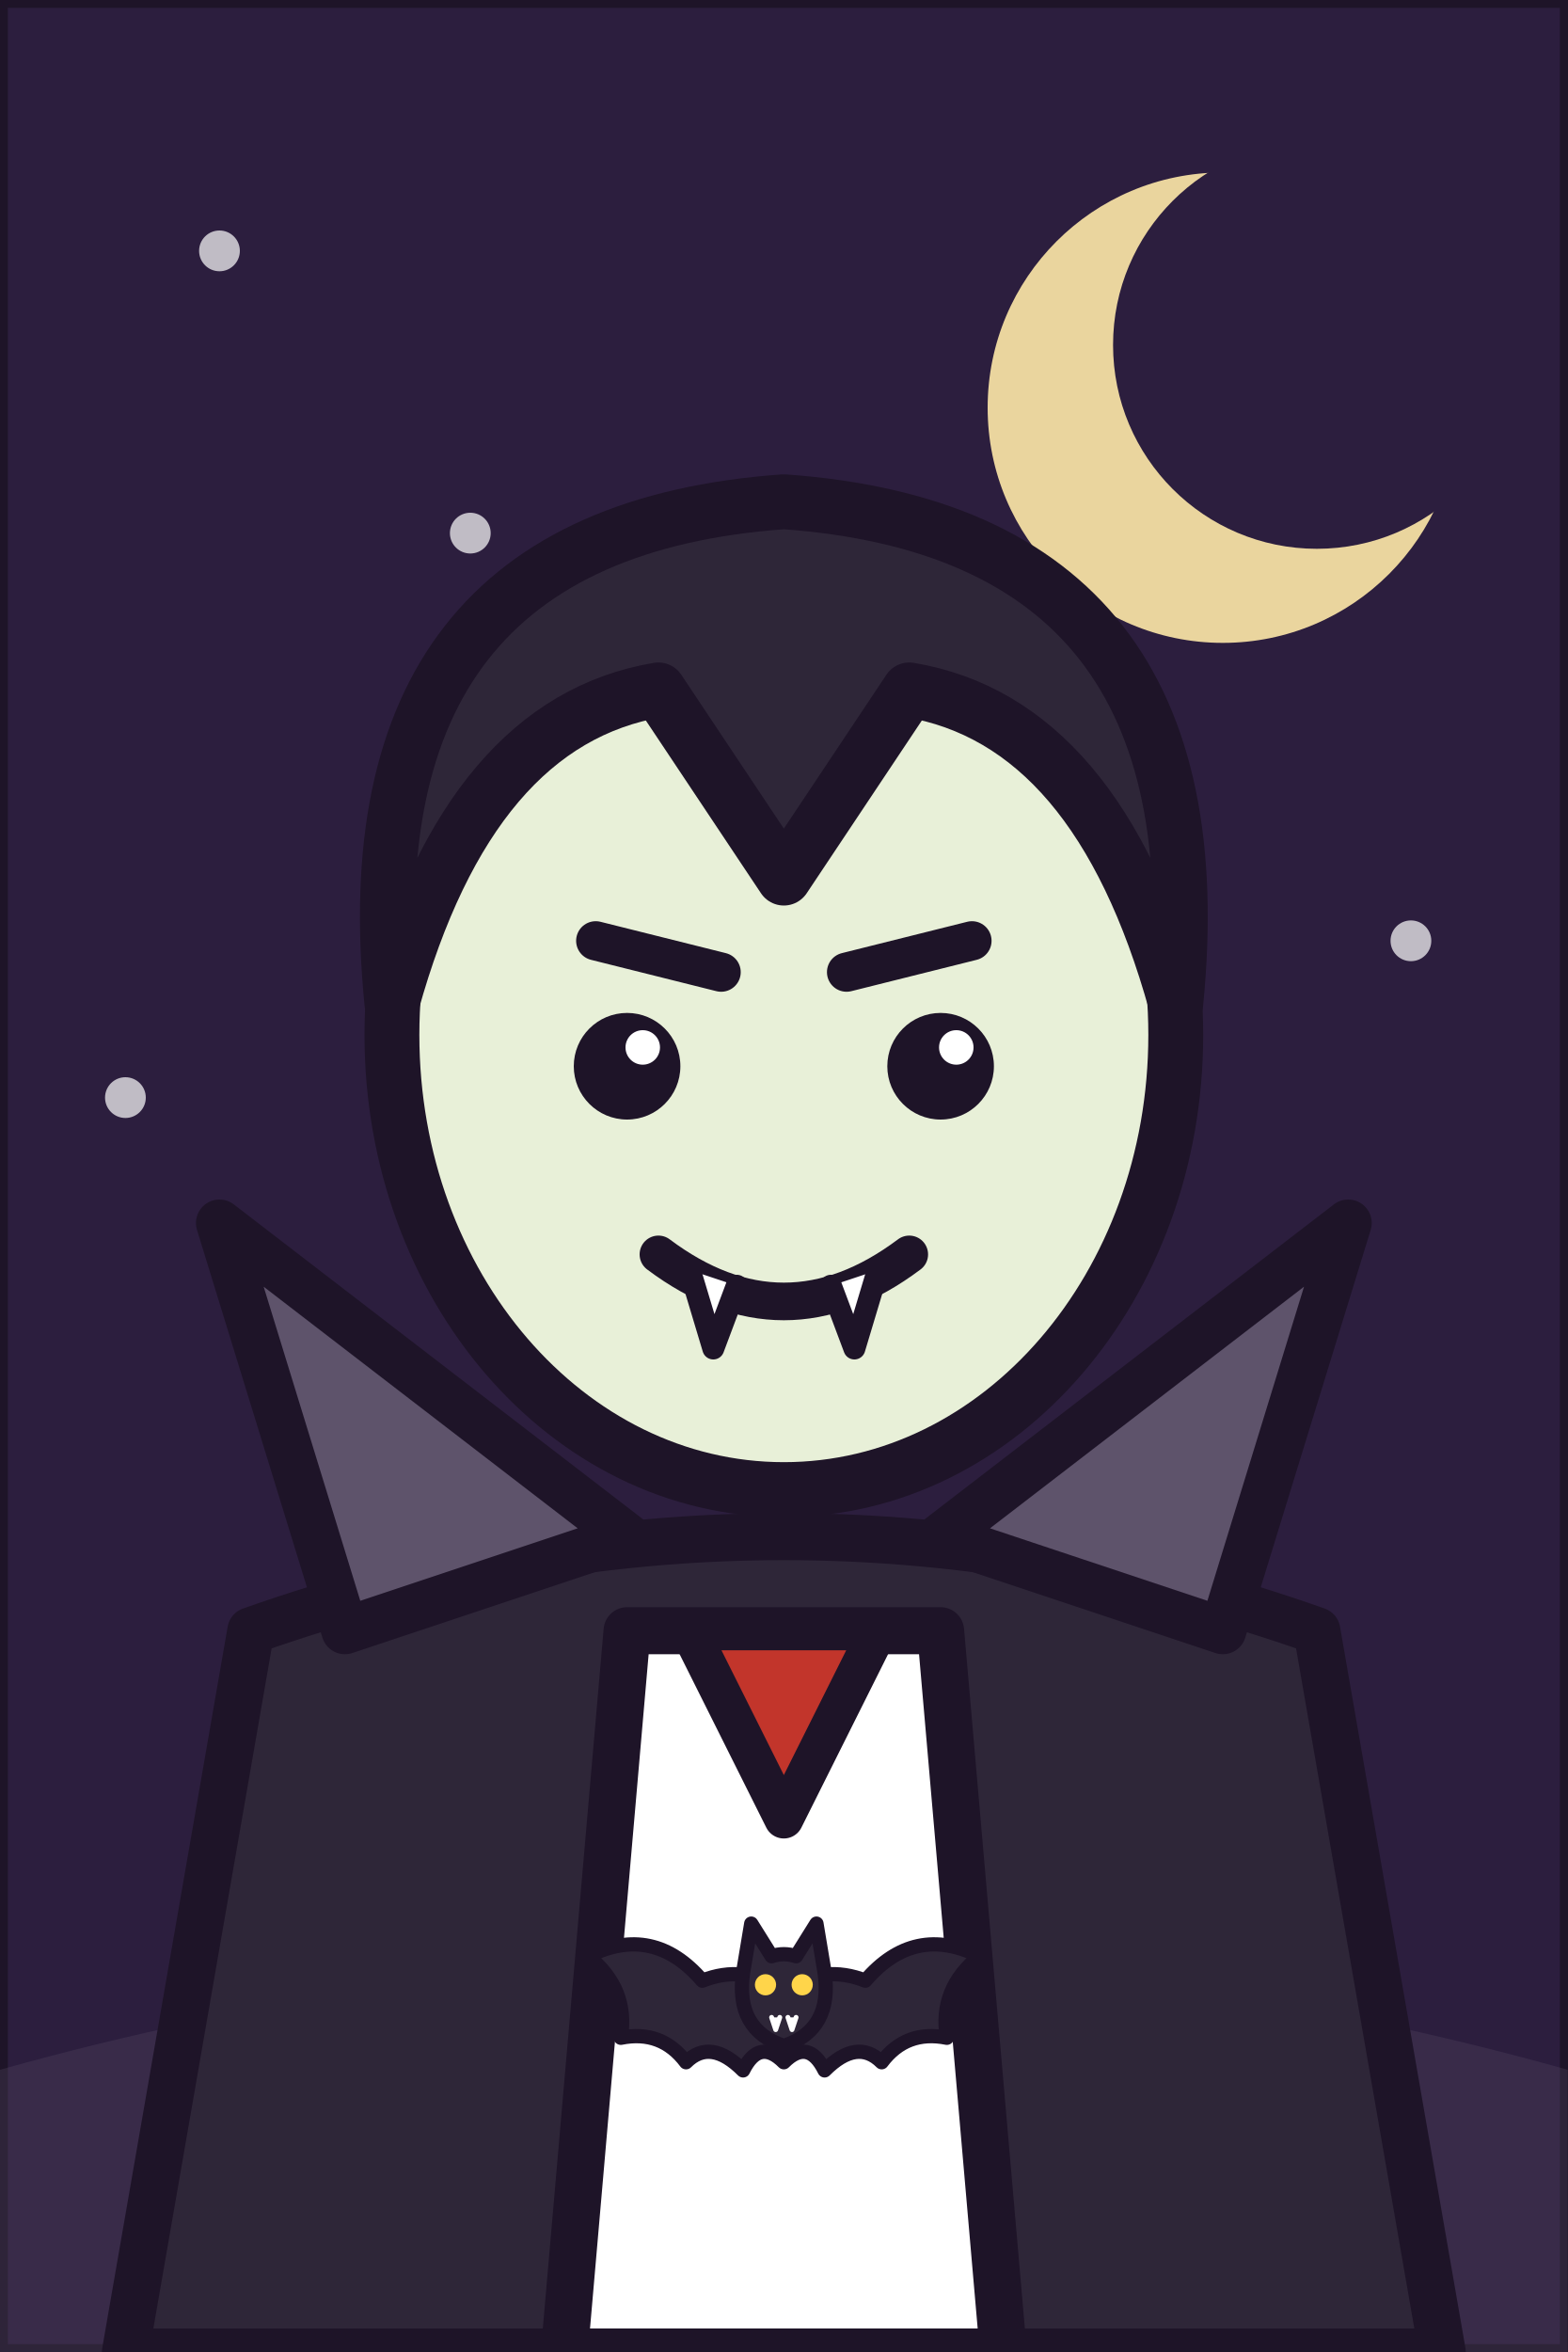
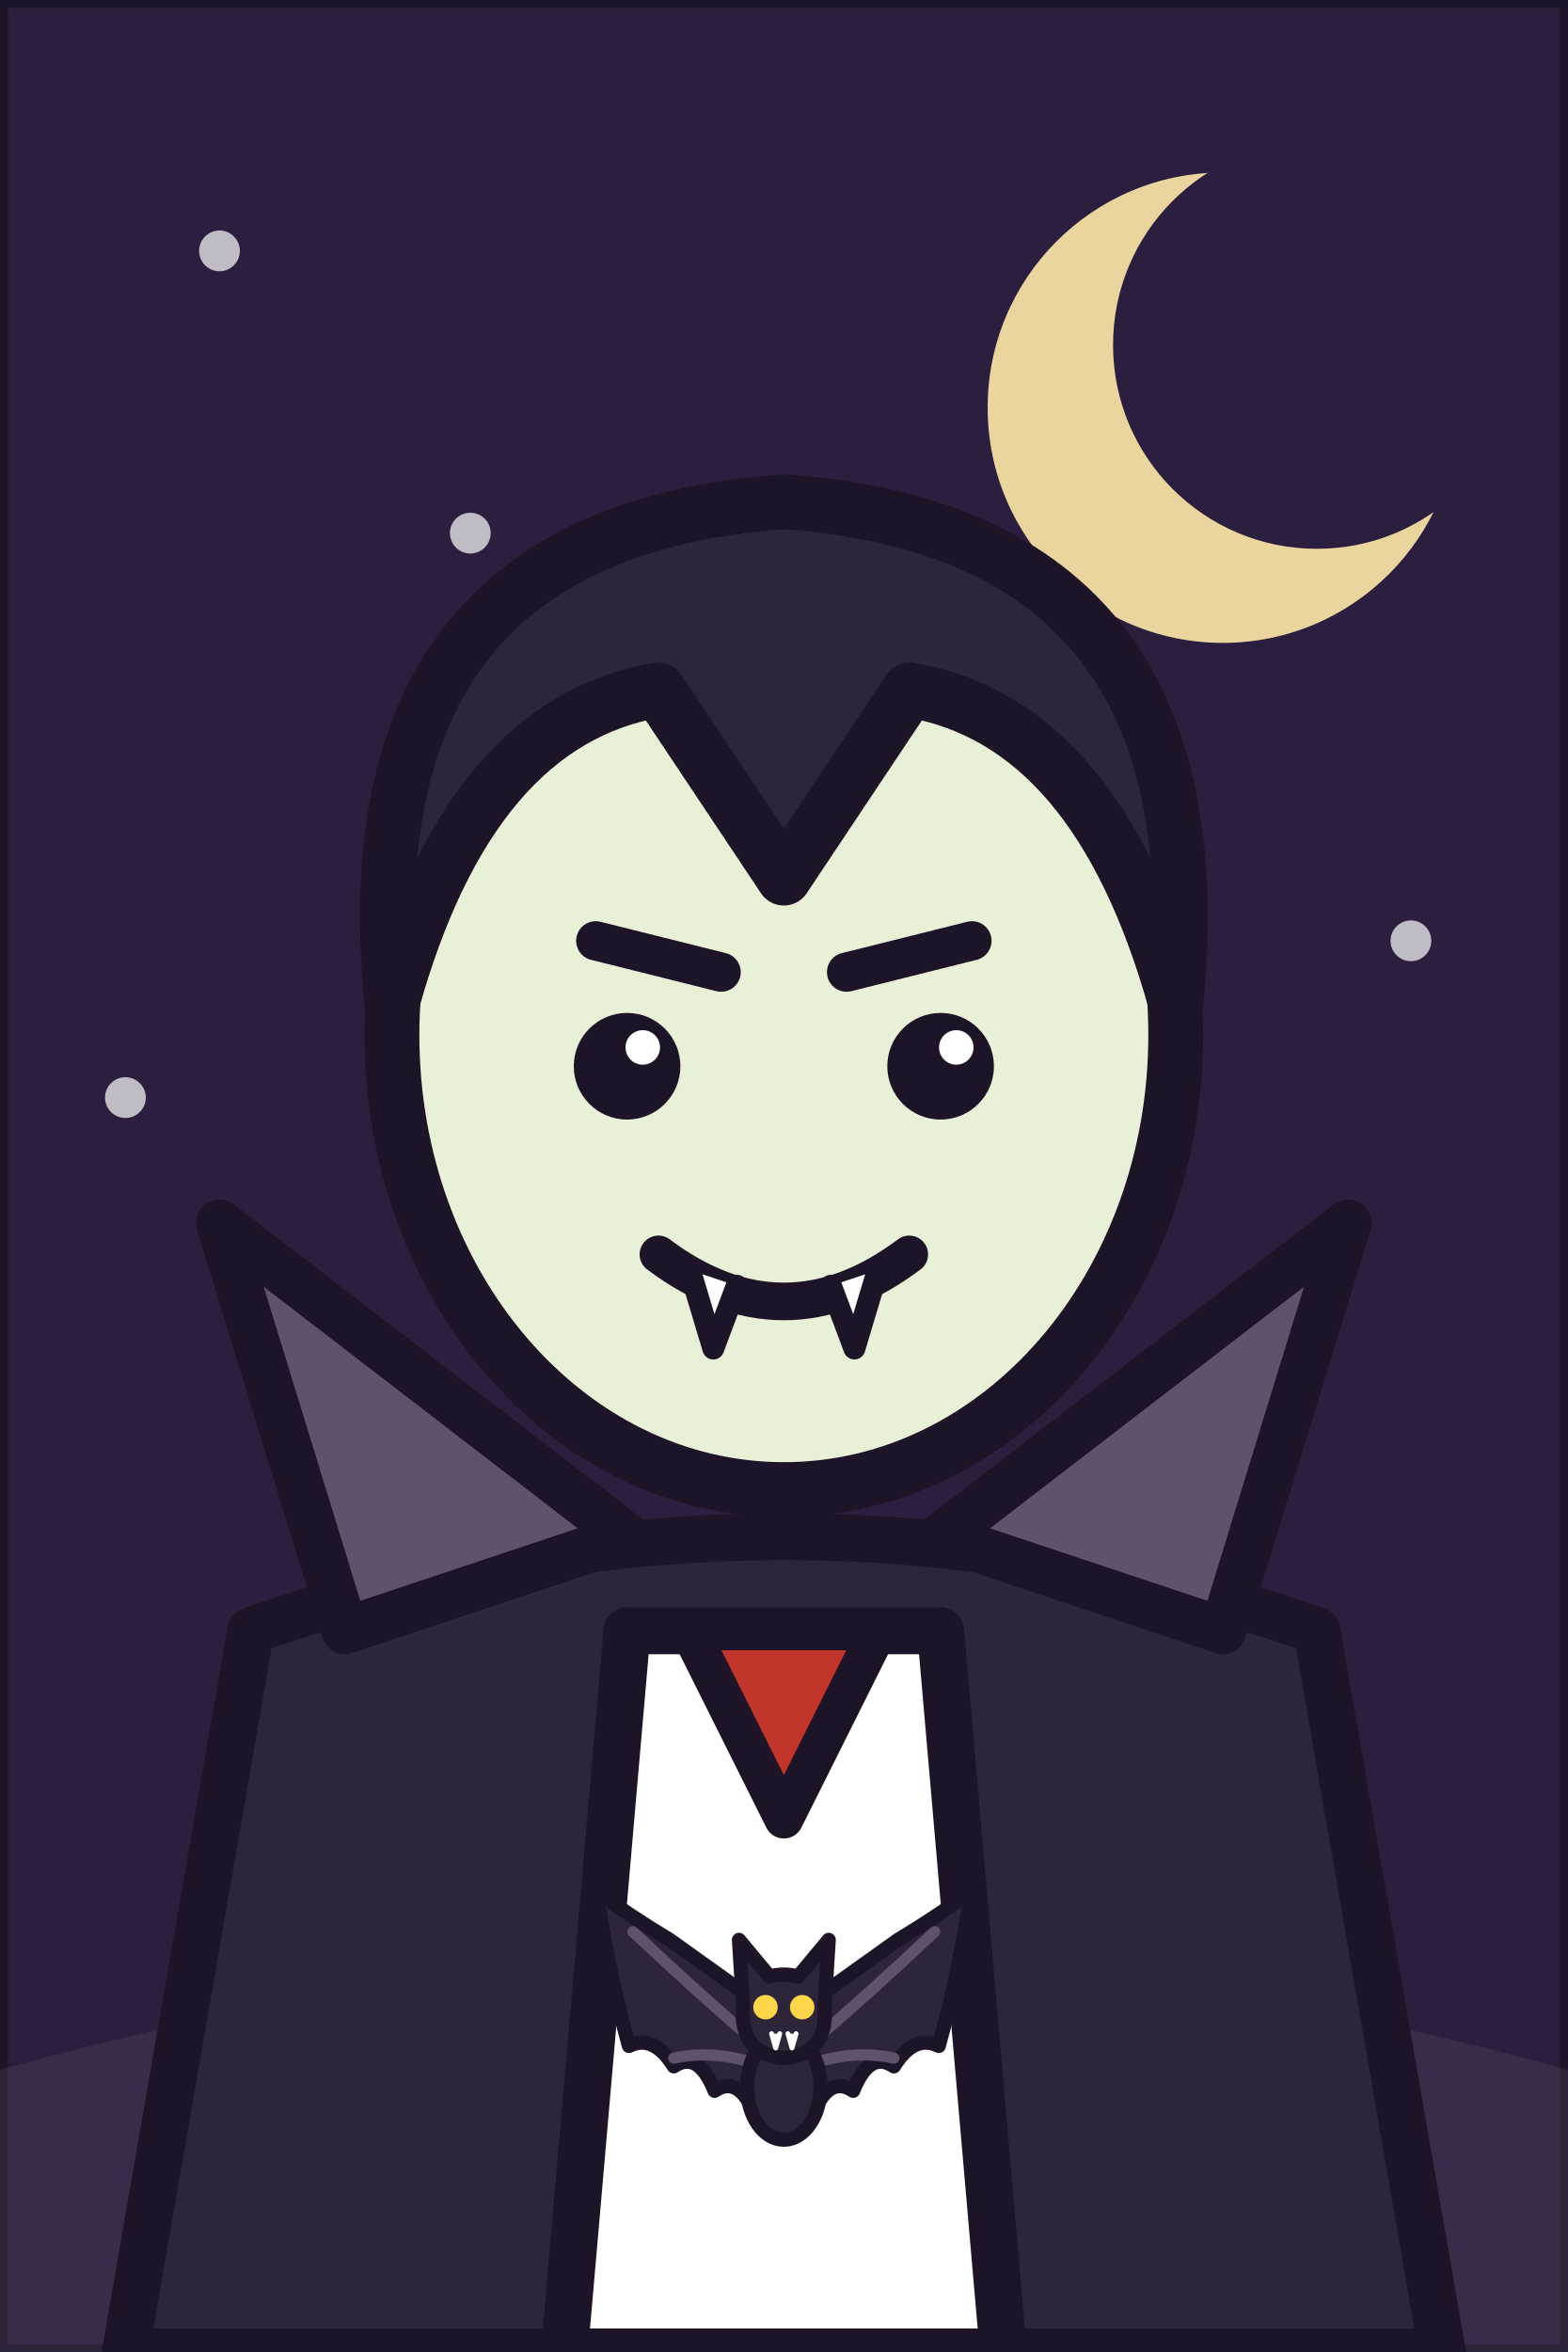
<svg xmlns="http://www.w3.org/2000/svg" viewBox="0 0 100 150">
  <g stroke="#1E1428" stroke-linejoin="round" stroke-linecap="round">
    <rect width="100" height="150" fill="#2C1E3E" />
    <circle cx="78" cy="26" r="15" fill="#FFE9A8" stroke="none" opacity=".9" />
    <circle cx="84" cy="22" r="13" fill="#2C1E3E" stroke="none" />
    <circle cx="14" cy="16" r="1.3" fill="#FFFFFF" stroke="none" opacity=".7" />
    <circle cx="30" cy="34" r="1.3" fill="#FFFFFF" stroke="none" opacity=".7" />
    <circle cx="90" cy="60" r="1.3" fill="#FFFFFF" stroke="none" opacity=".7" />
    <circle cx="8" cy="70" r="1.3" fill="#FFFFFF" stroke="none" opacity=".7" />
    <path d="M0 150 L0 132 Q50 118 100 132 L100 150 Z" fill="#5E536B" stroke="none" opacity=".25" />
    <path d="M8 150 L16 104 Q50 92 84 104 L92 150 Z" fill="#2E2638" stroke-width="3" />
    <path d="M22 104 L14 78 L40 98 Z M78 104 L86 78 L60 98 Z" fill="#5E536B" stroke-width="3" />
    <path d="M36 150 L40 104 L60 104 L64 150 Z" fill="#FFFFFF" stroke-width="3" />
    <path d="M44 104 L50 116 L56 104 Z" fill="#C2352B" stroke-width="2.5" />
    <ellipse cx="50" cy="66" rx="25" ry="29" fill="#E8F0D8" stroke-width="3.5" />
    <path d="M25 64 Q22 34 50 32 Q78 34 75 64 Q70 46 58 44 L50 56 L42 44 Q30 46 25 64 Z" fill="#2E2638" stroke-width="3.5" />
    <circle cx="40" cy="68" r="3.4" fill="#1E1428" stroke="none" />
    <circle cx="41" cy="66.8" r="1.1" fill="#FFFFFF" stroke="none" />
    <circle cx="60" cy="68" r="3.4" fill="#1E1428" stroke="none" />
    <circle cx="61" cy="66.8" r="1.1" fill="#FFFFFF" stroke="none" />
    <path d="M38 60 L46 62 M62 60 L54 62" stroke-width="2.5" />
    <path d="M42 80 Q50 86 58 80" fill="none" stroke-width="2.4" />
    <path d="M44 81 L45.5 86 L47 82 M53 82 L54.5 86 L56 81" fill="#FFFFFF" stroke-width="1.4" />
    <g transform="translate(37 118) scale(0.26)">
-       <path d="M50 34 Q40 28 30 32 Q18 18 2 26 Q12 34 10 46 Q20 44 26 52 Q32 46 40 54 Q44 46 50 52 Q56 46 60 54 Q68 46 74 52 Q80 44 90 46 Q88 34 98 26 Q82 18 70 32 Q60 28 50 34 Z" fill="#2E2638" stroke-width="3.5" />
-       <path d="M40 30 L42 18 L47 26 Q50 25 53 26 L58 18 L60 30 Q62 44 50 48 Q38 44 40 30 Z" fill="#2E2638" stroke-width="3.5" />
-       <circle cx="45.5" cy="33" r="2.6" fill="#FFD54A" stroke="none" />
-       <circle cx="54.5" cy="33" r="2.6" fill="#FFD54A" stroke="none" />
-       <path d="M47 41 L48 44 L49 41 M51 41 L52 44 L53 41" fill="#FFFFFF" stroke="#FFFFFF" stroke-width="1.2" />
+       <path d="M50 42 Q36 32 22 22 Q12 16 4 10 Q7 30 12 48 Q18 45 23 53 Q29 49 33 59 Q39 55 43 65 Q47 61 50 67 Q53 61 57 65 Q61 55 67 59 Q71 49 77 53 Q82 45 88 48 Q93 30 96 10 Q88 16 78 22 Q64 32 50 42 Z" fill="#2E2638" stroke-width="3.5" />
+       <path d="M43 47 Q30 36 13 20 M42 52 Q32 49 23 51 M57 47 Q70 36 87 20 M58 52 Q68 49 77 51" fill="none" stroke="#5E536B" stroke-width="2.75" />
+       <ellipse cx="50" cy="58" rx="9" ry="13" fill="#2E2638" stroke-width="3.5" />
+       <path d="M40 38 L39 22 L46.5 31 Q50 30 53.5 31 L61 22 L60 38 Q61 50 50 51 Q39 50 40 38 Z" fill="#2E2638" stroke-width="3.5" />
+       <circle cx="45.5" cy="38.5" r="3" fill="#FFD54A" stroke="none" />
+       <circle cx="54.5" cy="38.5" r="3" fill="#FFD54A" stroke="none" />
+       <path d="M47 45 L48 48.5 L49 45 M51 45 L52 48.5 L53 45" fill="#FFFFFF" stroke="#FFFFFF" stroke-width="1.2" />
    </g>
  </g>
</svg>
